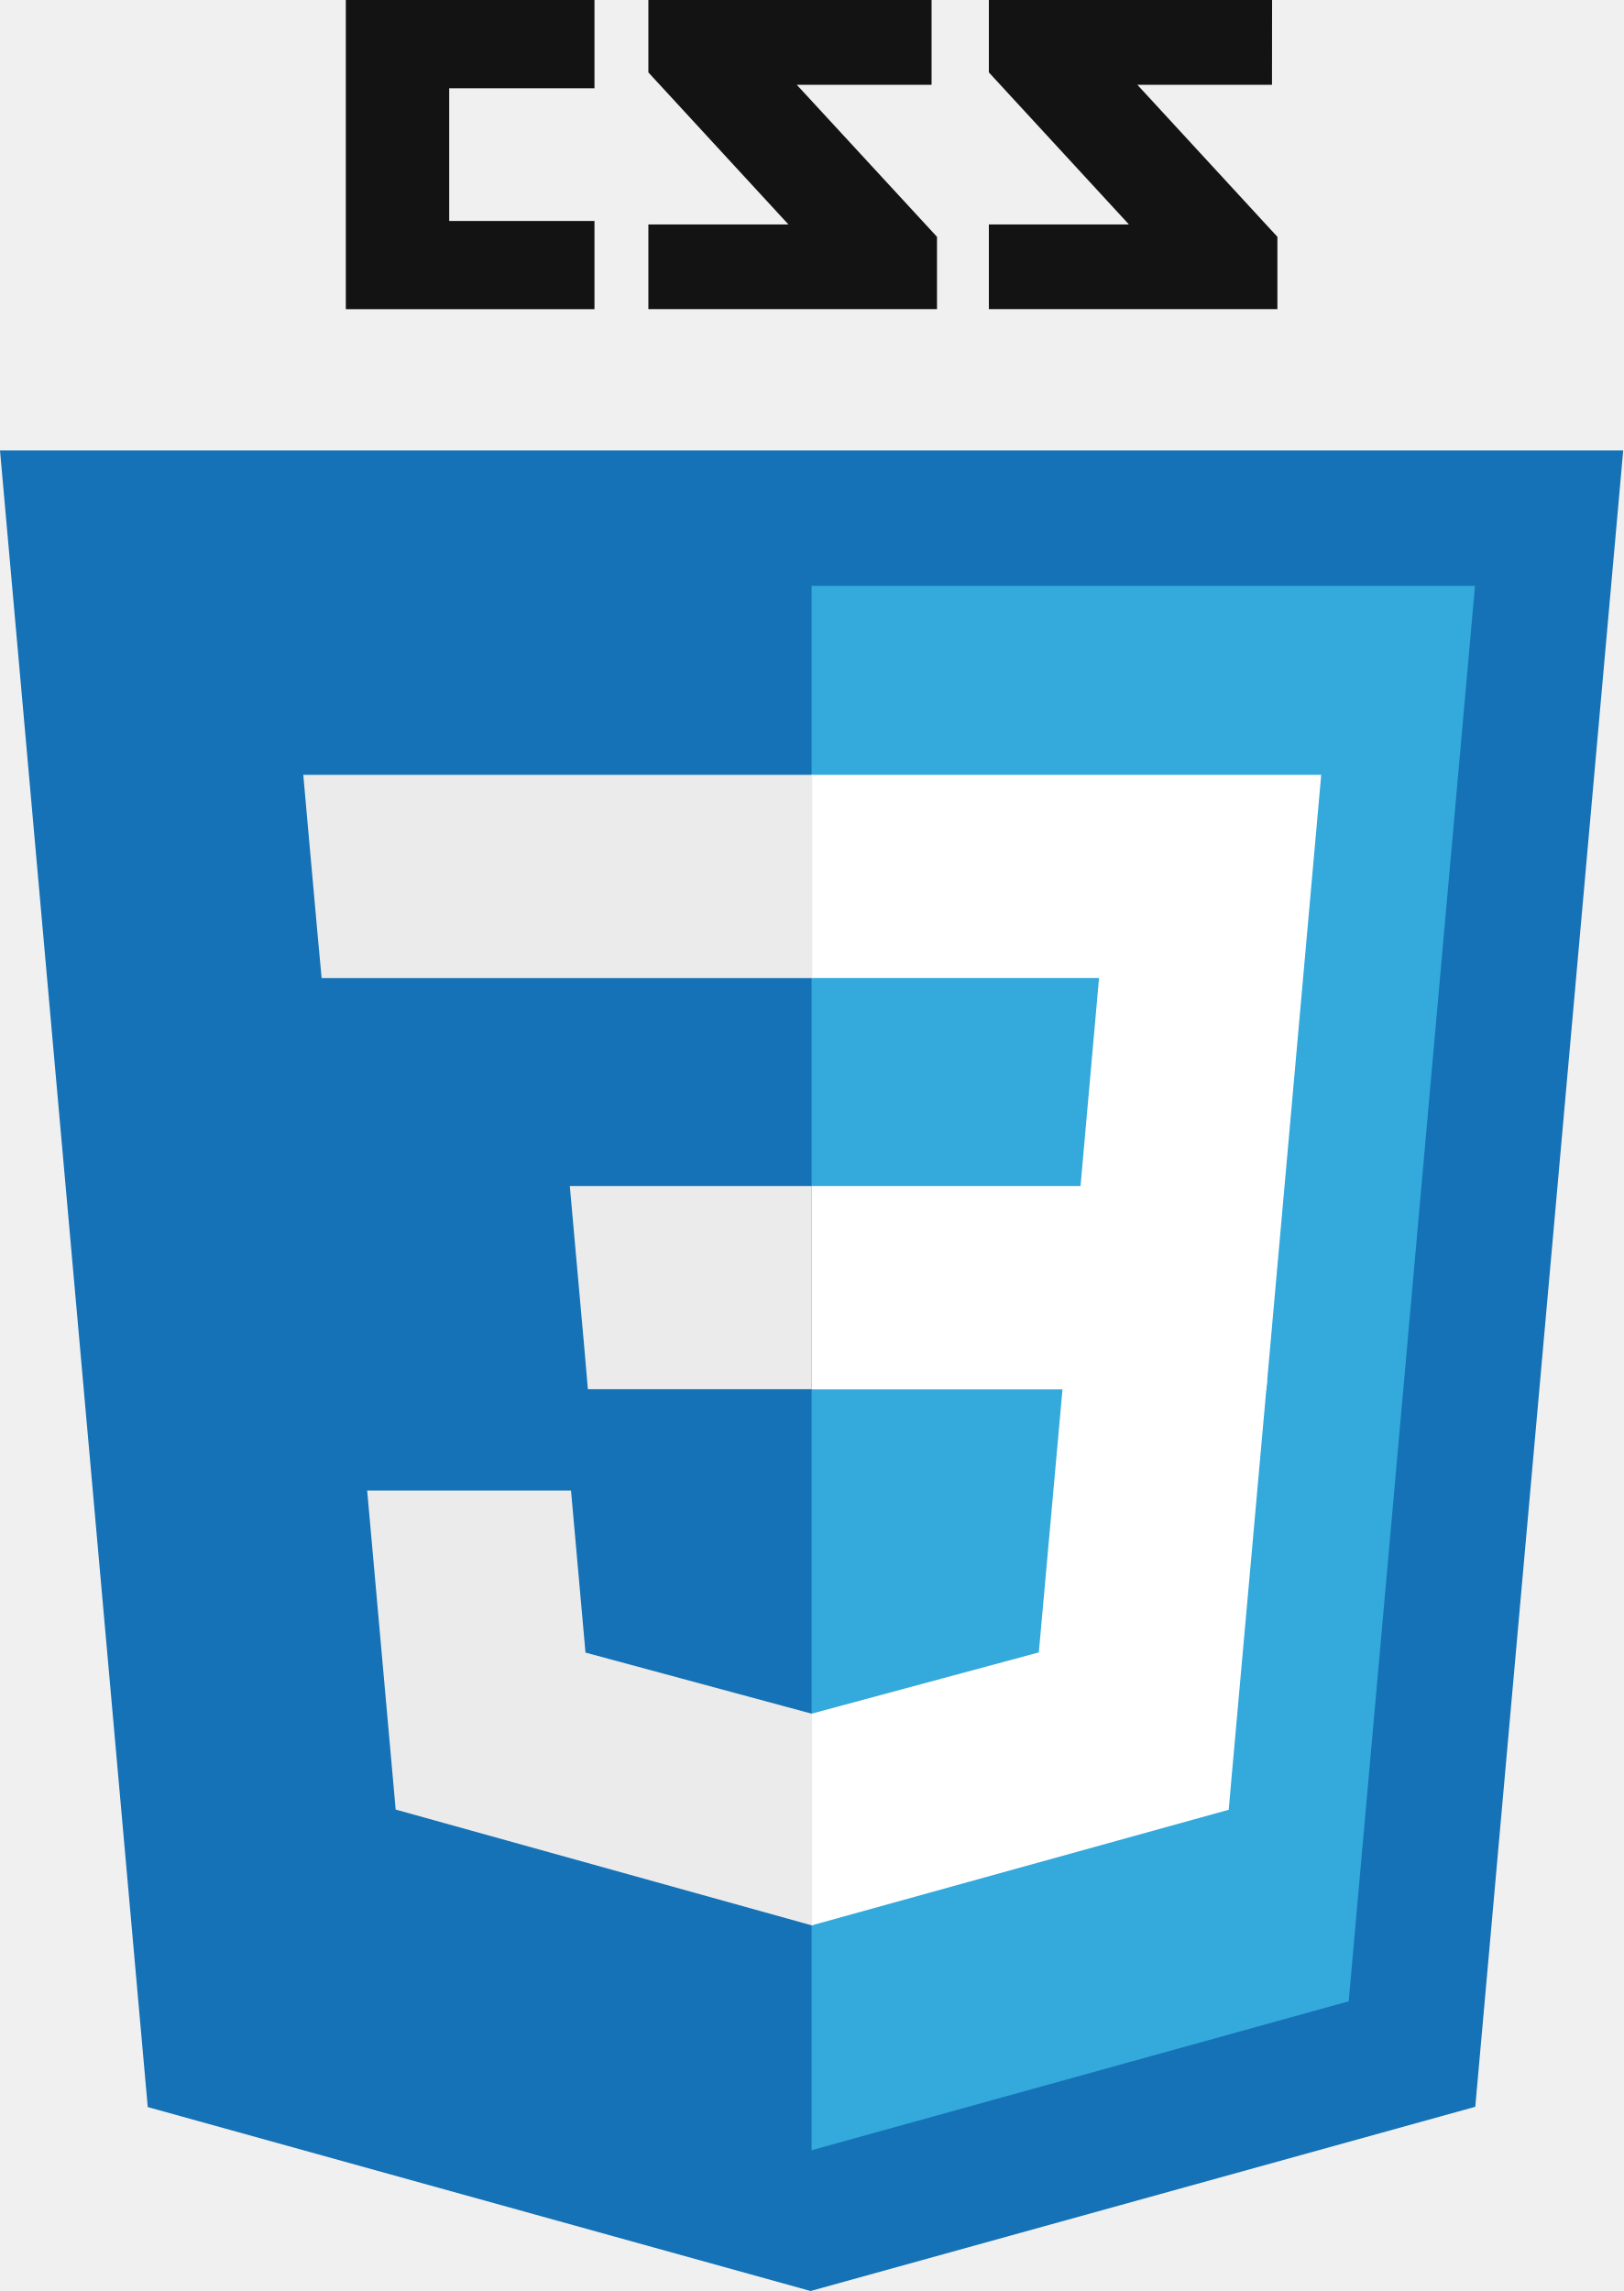
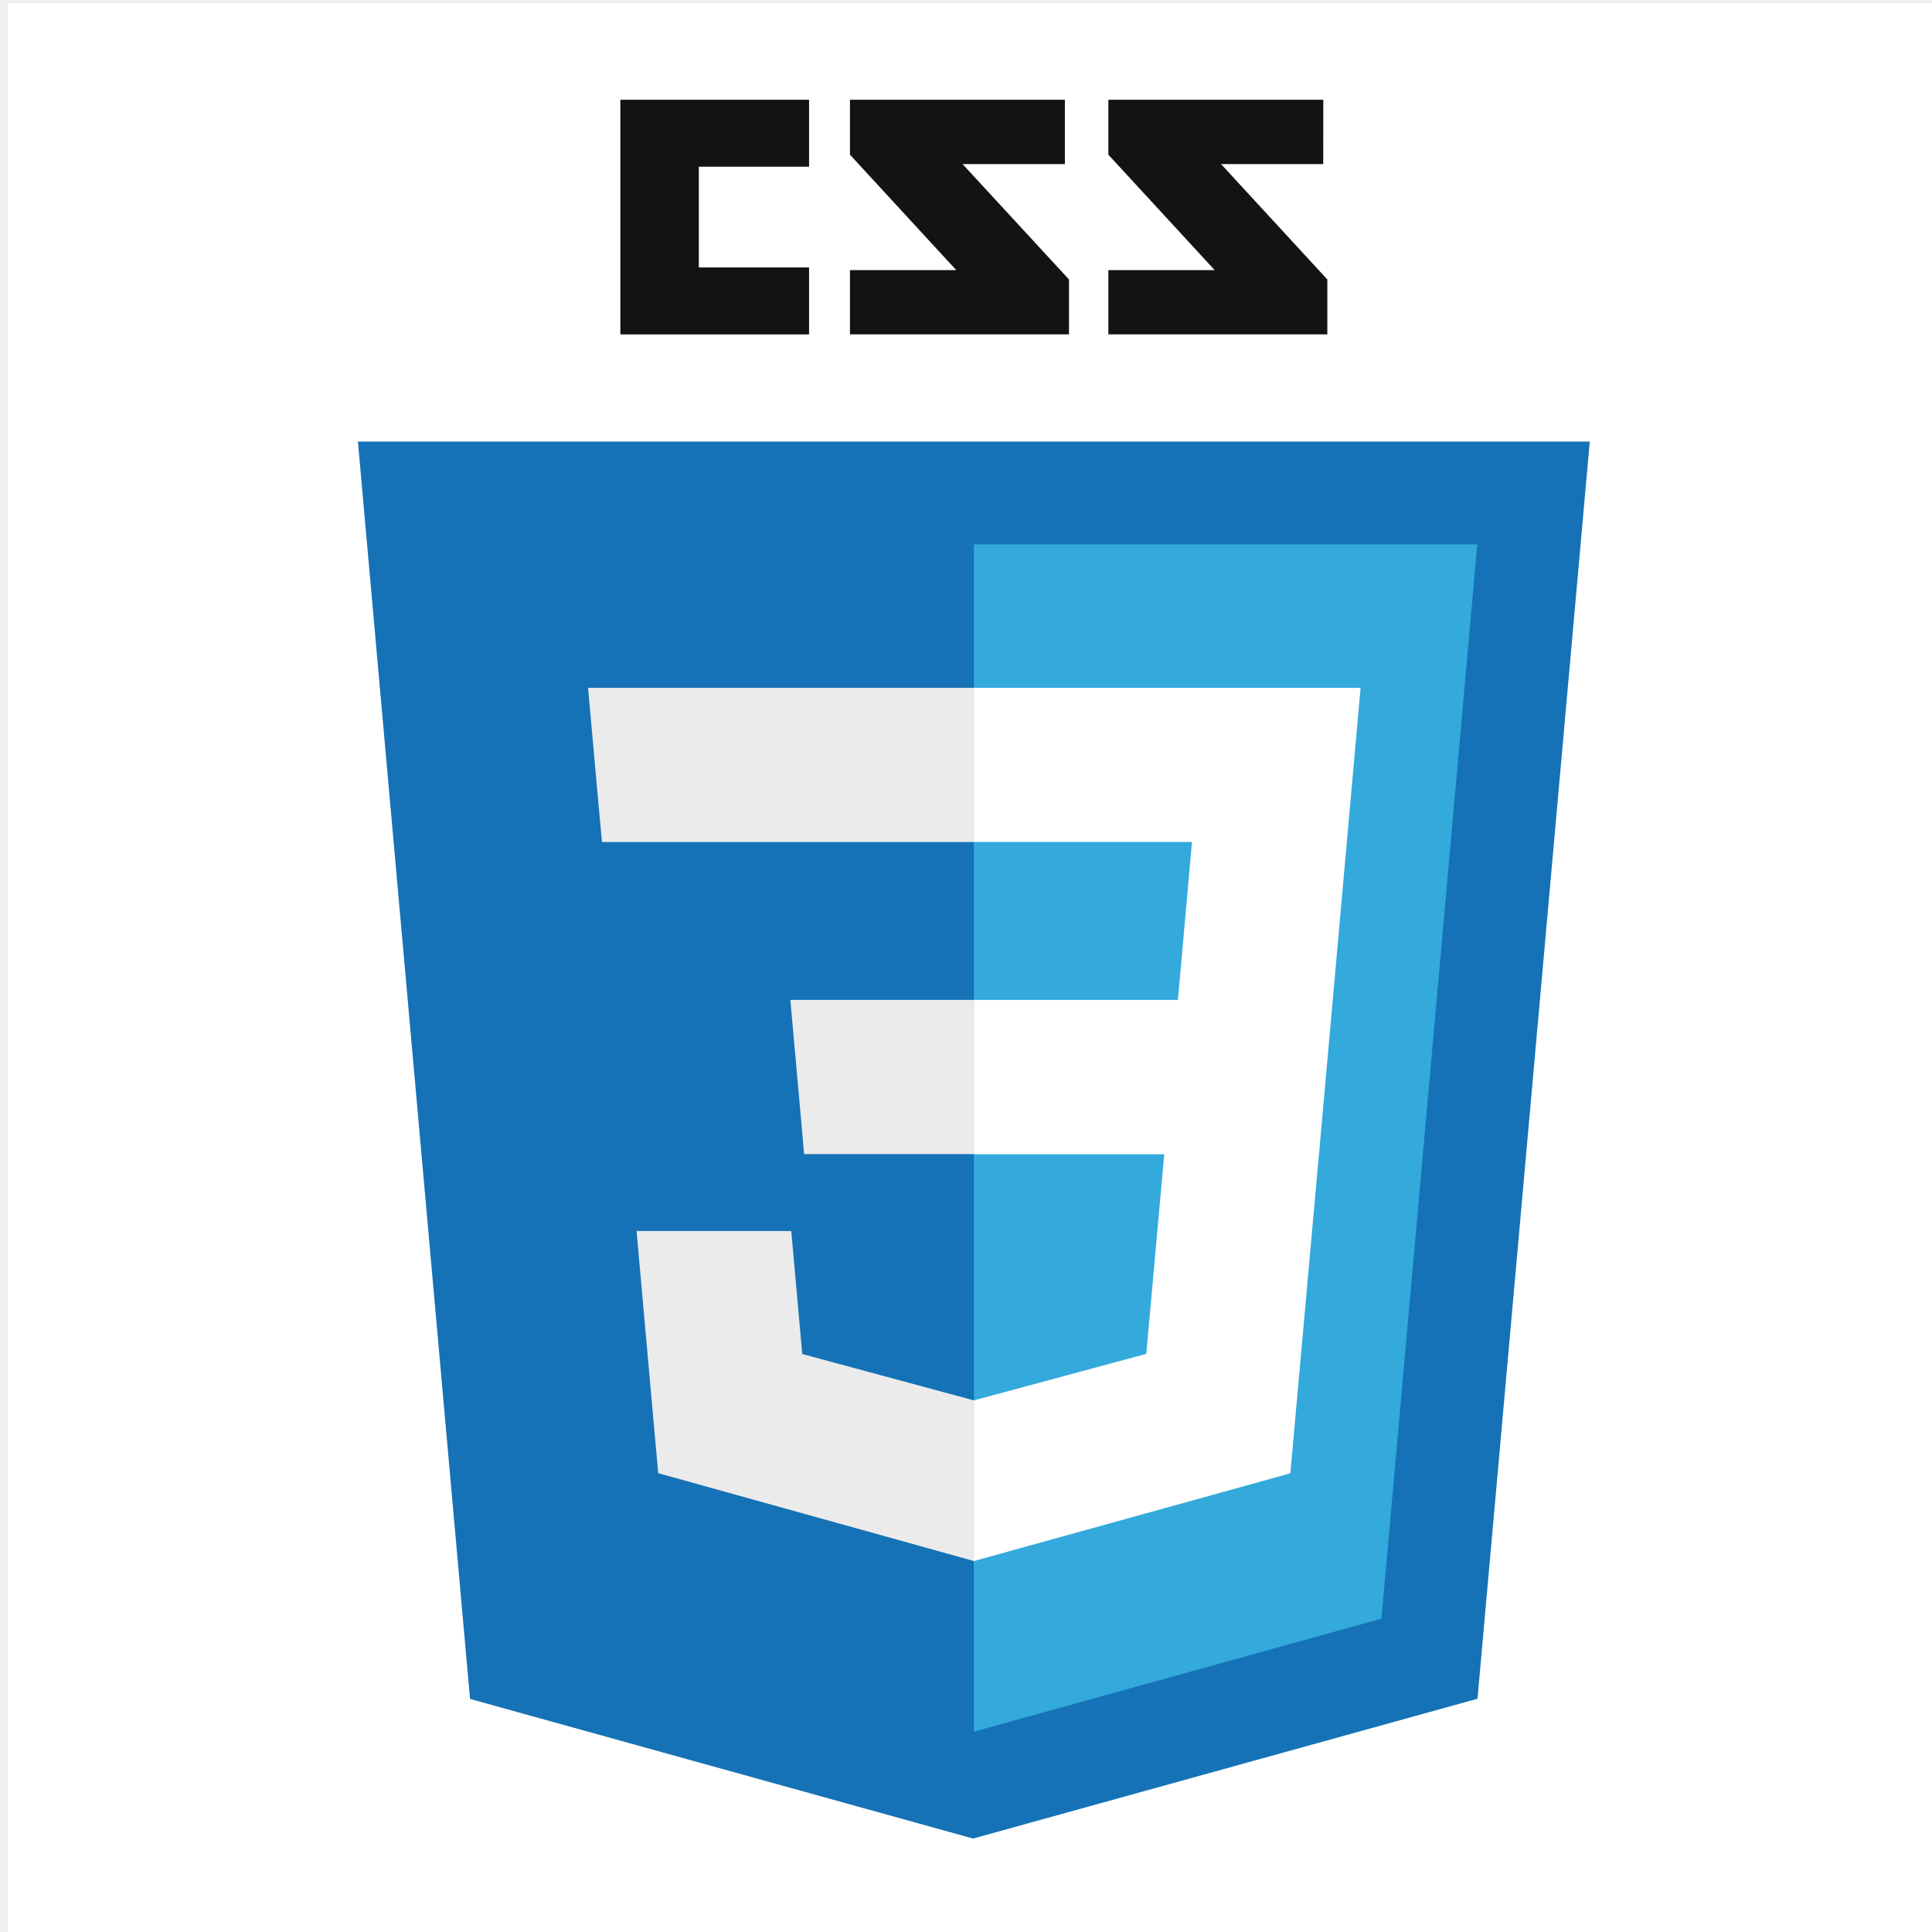
- <svg xmlns="http://www.w3.org/2000/svg" enable-background="new 0 0 1771 2499.8" viewBox="0 0 1771 2499.8">
-   <path d="m1387.8 92.5h-146.9l152.8 165.9v78.9h-314.8v-92.4h152.8l-152.8-165.9v-79h309zm-371.4 0h-147.1l153 165.9v78.9h-314.9v-92.4h152.8l-152.8-165.9v-79h309zm-367.8 3.8h-158.5v144.8h158.5v96.3h-271.3v-337.4h271.3z" fill="#131313" />
-   <path d="m161.2 2299.1-161.2-1807.7h1771l-161.4 1807.4-725.2 201z" fill="#1572b6" />
-   <path d="m885.5 2346.2 586-162.5 137.8-1544.5h-723.8z" fill="#33a9dc" />
-   <path d="m885.5 1294.1h293.4l20.2-227h-313.6v-221.6h556l-5.3 59.5-54.5 611h-496.2z" fill="#fff" />
-   <path d="m886.7 1869.9h-1l-246.9-66.7-15.8-176.8h-222.4l31.1 348.1 454.2 126.4h1.3v-231z" fill="#ebebeb" />
-   <path d="m1160.1 1506.3-26.7 296.7-247.3 66.7v231l454.5-126 3.3-37.5 38.6-431h-222.4z" fill="#fff" />
-   <path d="m886.3 845.5v221.7h-535.4l-4.6-49.8-10.1-112.4-5.3-59.5zm-.8 448.6v221.7h-244.1l-4.3-49.8-10.1-112.4-5.3-59.5h263.7z" fill="#ebebeb" />
+ <svg xmlns="http://www.w3.org/2000/svg" enable-background="new 0 0 1771 2499.8" viewBox="0 0 1000 1000" version="1.1" id="svg16" width="1000" height="1000">
+   <defs id="defs20" />
+   <g id="g849" transform="translate(1265.677,-535.6187)">
+     <rect y="539.749" x="-1259.117" height="995" width="995" id="rect838" style="opacity:1;fill:#ffffff;fill-opacity:1;stroke:#ffffff;stroke-width:5;stroke-linecap:round;stroke-linejoin:miter;stroke-miterlimit:4;stroke-dasharray:none;stroke-dashoffset:0;stroke-opacity:1;paint-order:normal" />
+     <g style="stroke-width:2.778" transform="matrix(0.3600288,0,0,0.3600288,-1080.422,1127.22)" id="g836">
+       <path d="m 1387.8,-1407.3 h -146.9 l 152.8,165.9 v 78.9 h -314.8 v -92.4 h 152.8 l -152.8,-165.9 v -79 h 309 z m -371.4,0 H 869.3 l 153,165.9 v 78.9 H 707.4 v -92.4 h 152.8 l -152.8,-165.9 v -79 h 309 z m -367.8,3.8 H 490.1 v 144.8 h 158.5 v 96.3 H 377.3 v -337.4 h 271.3 z" id="path2" style="fill:#131313;stroke-width:2.778" />
+       <path d="M 161.2,799.3 0,-1008.4 h 1771 l -161.4,1807.4 -725.2,201 z" id="path4" style="fill:#1572b6;stroke-width:2.778" />
+       <path d="m 885.5,846.4 586,-162.5 137.8,-1544.5 H 885.5 Z" id="path6" style="fill:#33a9dc;stroke-width:2.778" />
+       <path d="m 885.5,-205.7 h 293.4 l 20.2,-227 H 885.5 v -221.6 h 556 l -5.3,59.5 -54.5,611 H 885.5 Z" id="path8" style="fill:#ffffff;stroke-width:2.778" />
+       <path d="m 886.7,370.1 h -1 l -246.9,-66.7 -15.8,-176.8 H 400.6 l 31.1,348.1 454.2,126.4 h 1.3 v -231 z" id="path10" style="fill:#ebebeb;stroke-width:2.778" />
+       <path d="m 1160.1,6.5 -26.7,296.7 -247.3,66.7 v 231 l 454.5,-126 3.3,-37.5 38.6,-431 h -222.4 z" id="path12" style="fill:#ffffff;stroke-width:2.778" />
+       <path d="m 886.3,-654.3 v 221.7 H 350.9 l -4.6,-49.8 -10.1,-112.4 -5.3,-59.5 z m -0.8,448.6 V 16 H 641.4 l -4.3,-49.8 -10.1,-112.4 -5.3,-59.5 h 263.7 z" id="path14" style="fill:#ebebeb;stroke-width:2.778" />
+     </g>
+   </g>
</svg>
